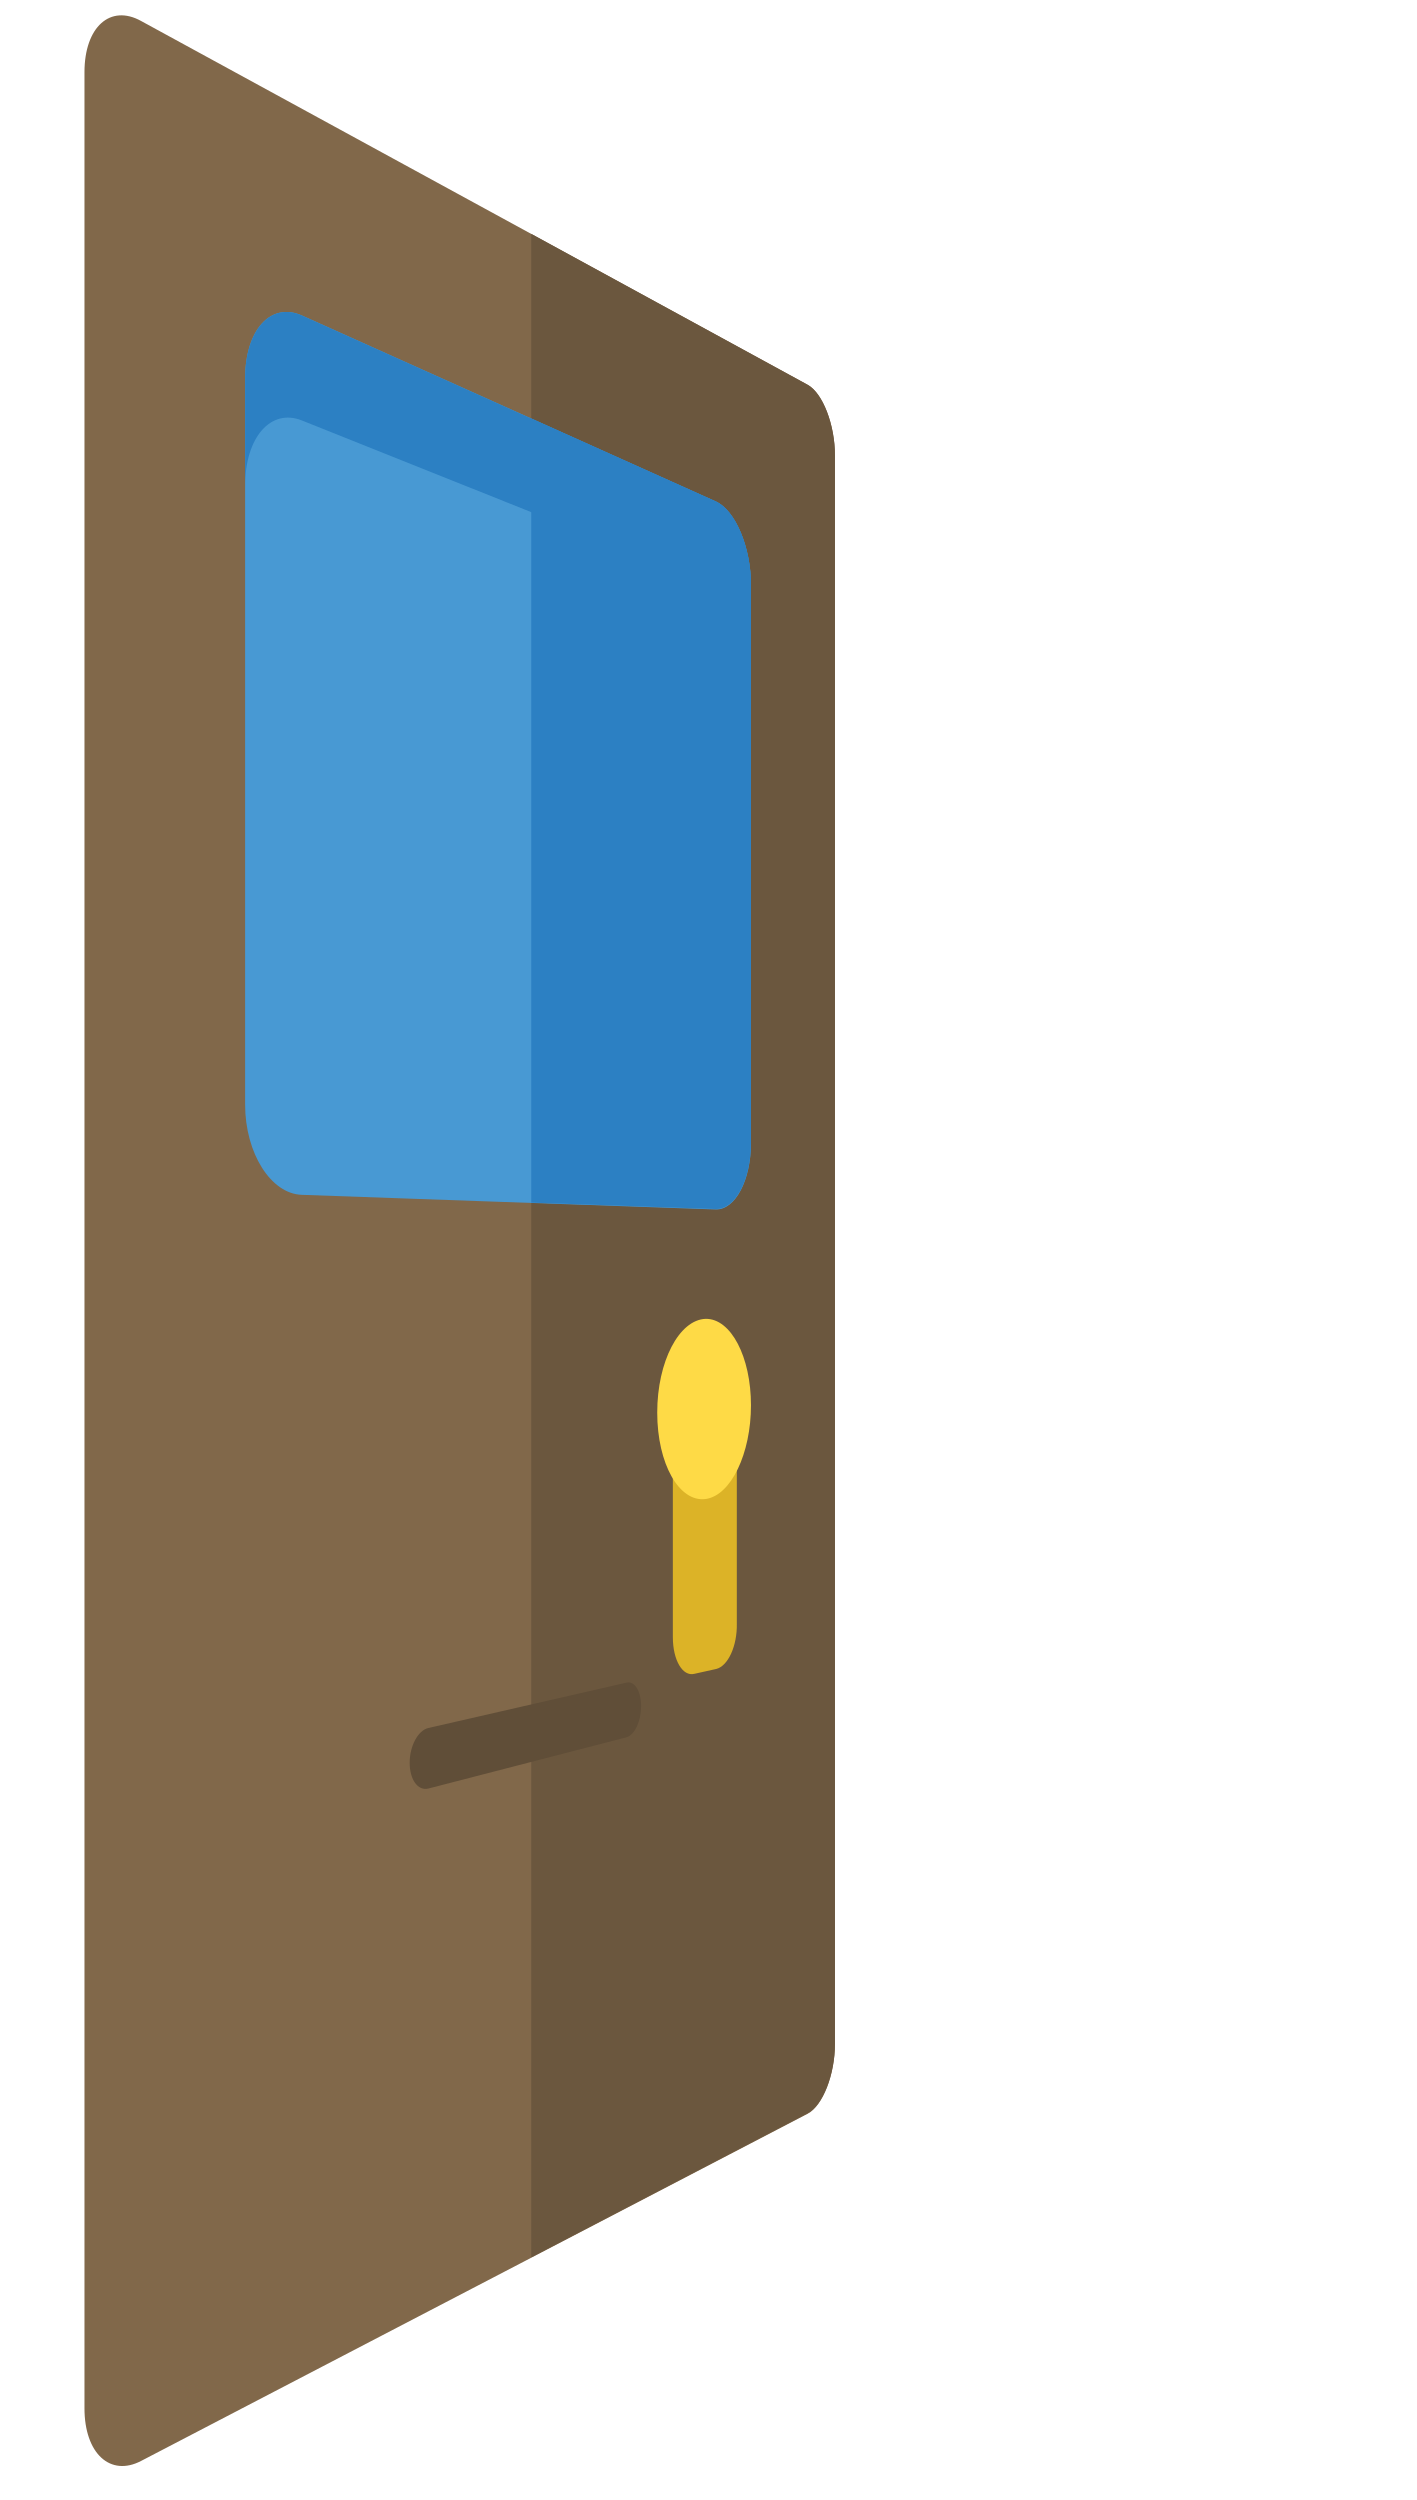
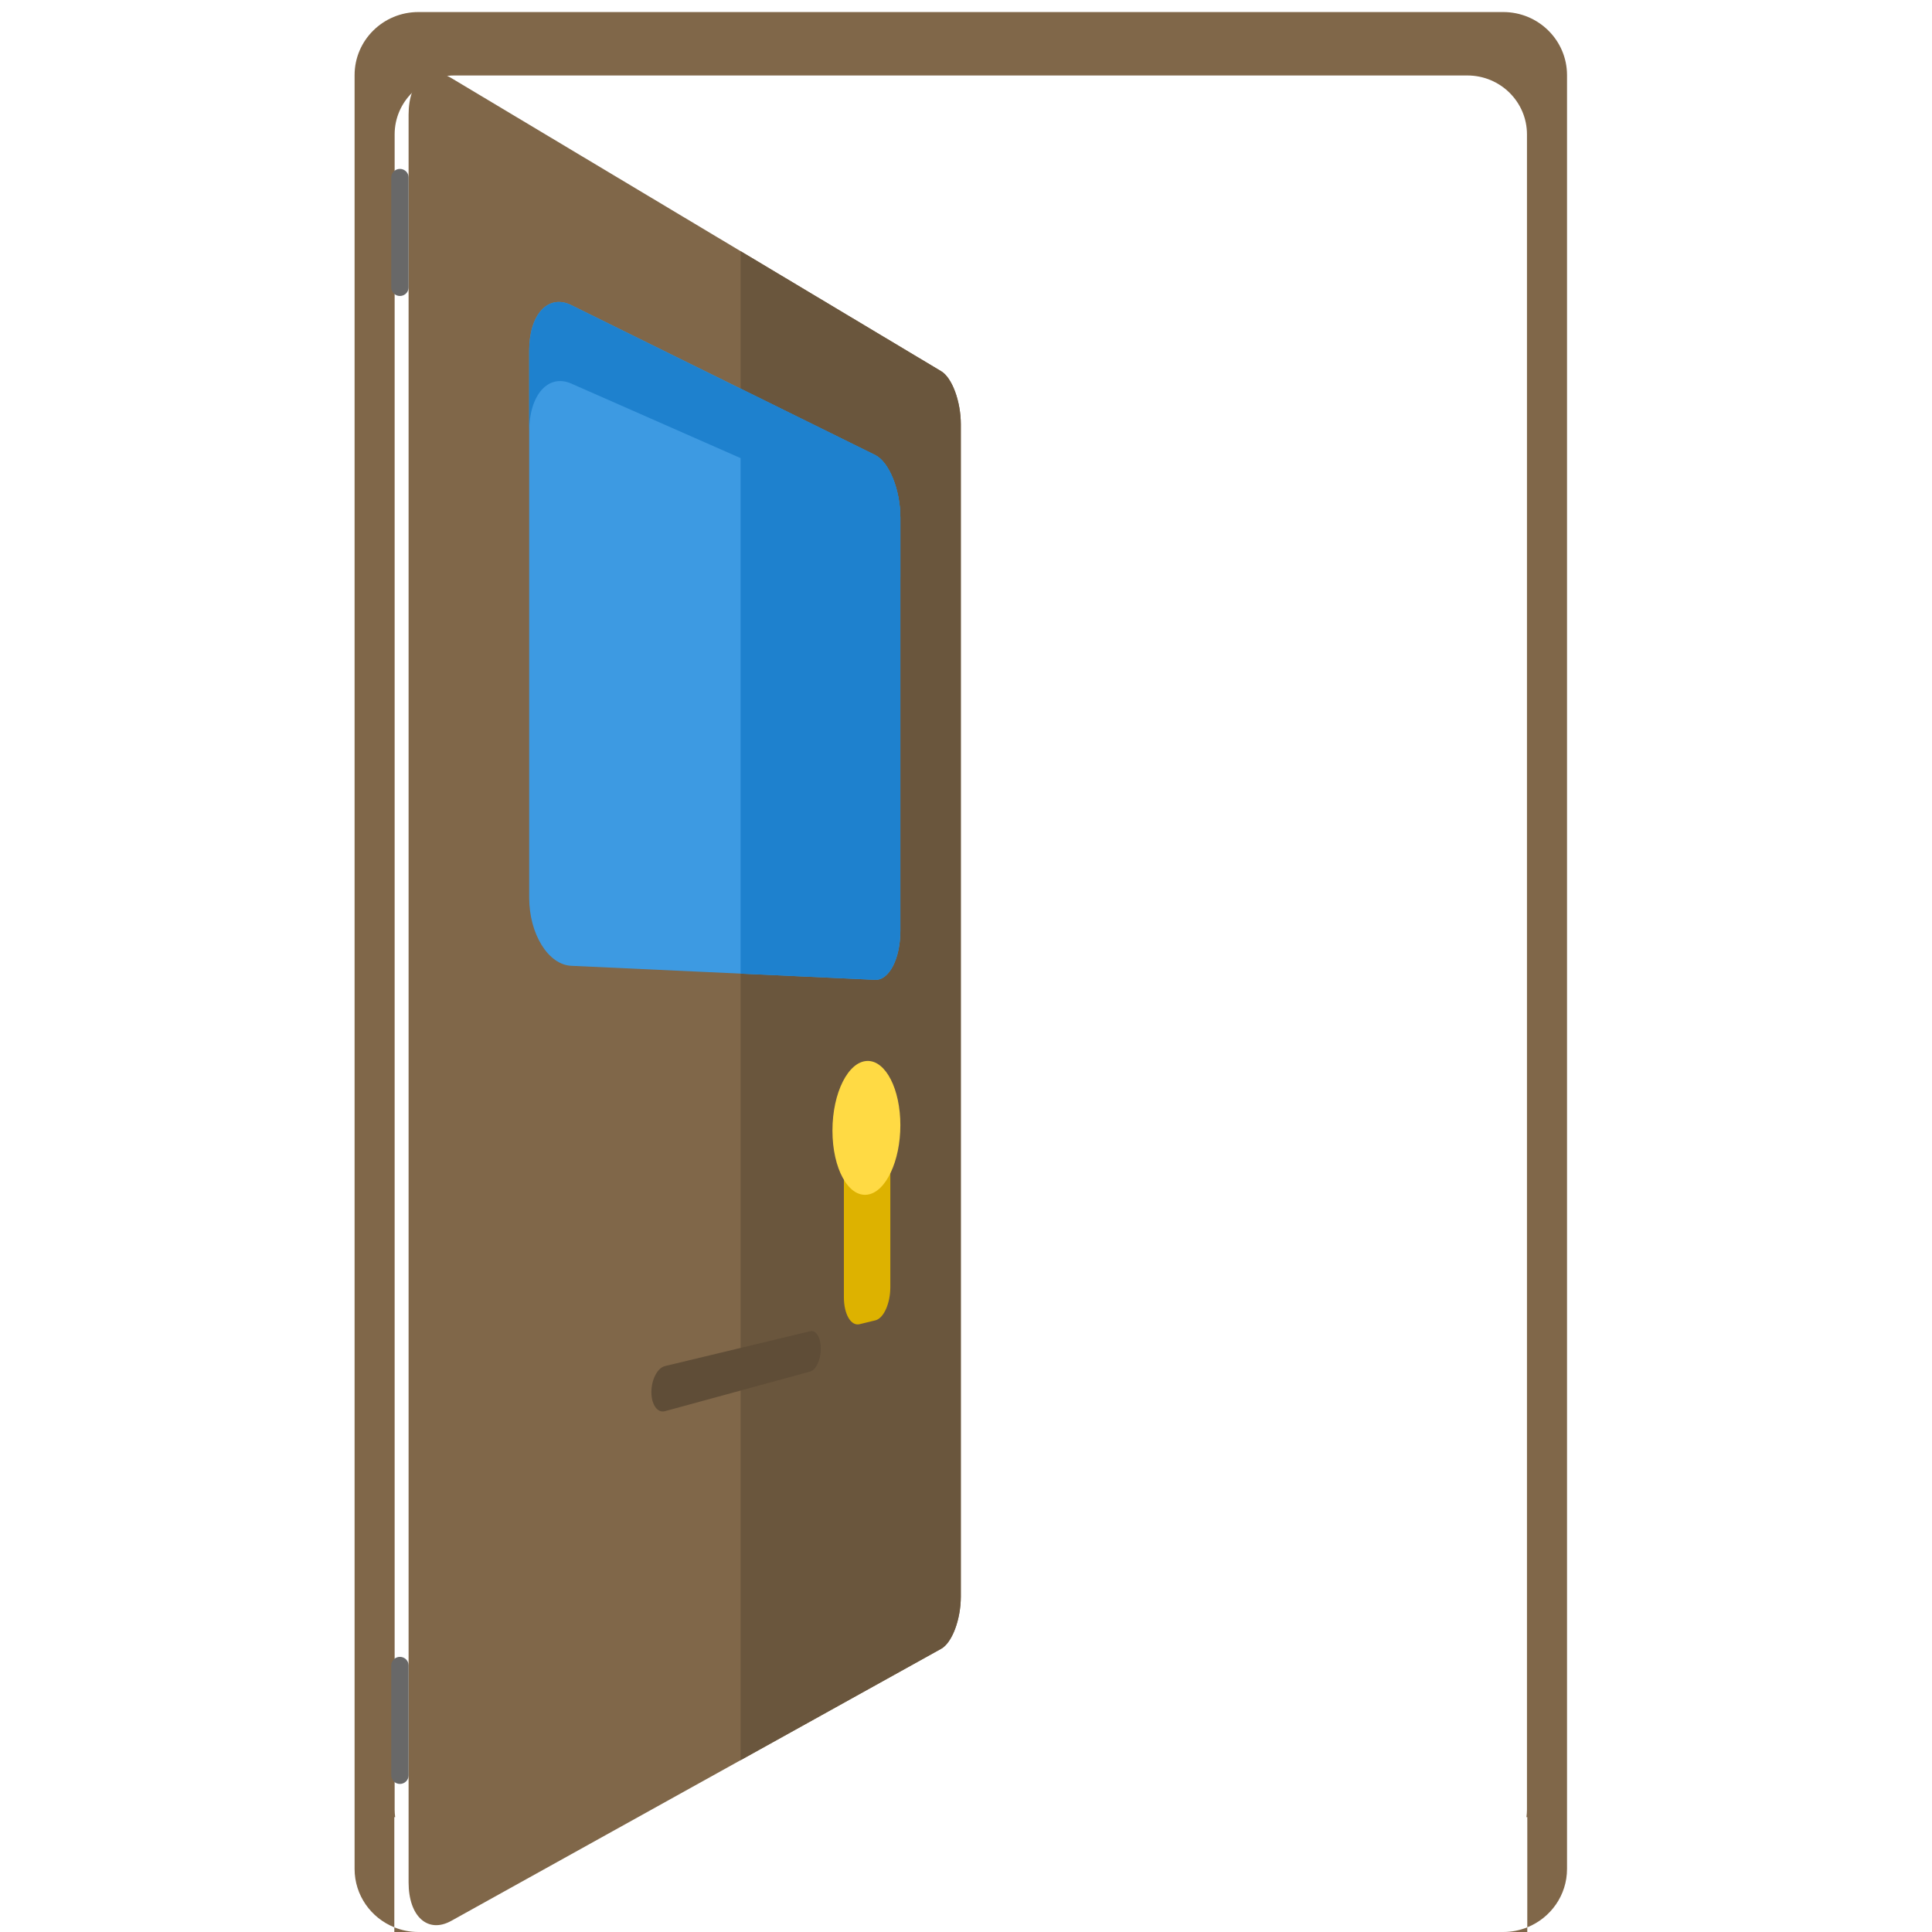
- <svg xmlns="http://www.w3.org/2000/svg" version="1.1" id="Livello_1" x="0px" y="0px" viewBox="0 0 290 512" style="enable-background:new 0 0 290 512;" xml:space="preserve">
-   <style type="text/css">
- 	.st0{fill:#81684A;}
- 	.st1{fill:#6B573E;}
- 	.st2{fill:#4899D3;}
- 	.st3{fill:#2C80C3;}
- 	.st4{fill:#604E38;}
- 	.st5{fill:#DCB327;}
- 	.st6{fill:#FEDA46;}
- </style>
-   <path class="st0" d="M165.4,78.8L28.9,4.3c-6.3-3.5-11.6,1.2-11.6,10.5v478.4c0,9.3,5.3,14.1,11.6,10.8l136.5-71.1  c3.1-1.6,5.6-8,5.6-14.3V93.3C171,87,168.5,80.5,165.4,78.8z" />
-   <path class="st1" d="M165.4,78.8l-56.6-30.9v414.4l56.6-29.5c3.1-1.6,5.6-8,5.6-14.3V93.3C171,87,168.5,80.5,165.4,78.8z" />
-   <path class="st2" d="M146.6,247.7l-84.8-3c-6.3-0.2-11.6-8.5-11.6-18.5V77.5c0-10,5.3-15.7,11.6-12.9l84.8,38.1  c4,1.8,7.2,9.4,7.2,17.1v114.3C153.8,241.7,150.6,247.8,146.6,247.7z" />
-   <g>
-     <path class="st3" d="M146.6,102.7L61.8,64.6c-6.3-2.8-11.6,2.9-11.6,12.9v22c0-10,5.3-15.9,11.6-13.4l84.8,33.9   c4,1.6,7.2,9.1,7.2,16.7v-16.9C153.8,112.1,150.6,104.5,146.6,102.7z" />
-     <path class="st3" d="M146.6,102.7l-37.8-17v160.6l37.8,1.3c4,0.1,7.2-6,7.2-13.6V119.8C153.8,112.1,150.6,104.5,146.6,102.7z" />
+ <svg xmlns="http://www.w3.org/2000/svg" version="1.1" x="0px" y="0px" viewBox="200.504 0 561.186 561.204" enable-background="new 303.504 0 561.186 561.204" xml:space="preserve">
+   <g id="Layer_1" display="none">
+     <path display="inline" fill="#806749" d="M636.474,0H323.525c-10.16,0-18.397,8.237-18.397,18.397v523.207   c0,10.159,8.237,18.396,18.397,18.396h312.949c10.16,0,18.397-8.237,18.397-18.396V18.397C654.871,8.237,646.635,0,636.474,0z" />
+     <path display="inline" fill="#6A563D" d="M636.474,0H480v560h156.476c10.159,0,18.396-8.237,18.396-18.396V18.397   C654.871,8.237,646.635,0,636.474,0z" />
+     <path display="inline" fill="#3D9AE2" d="M578.997,268.102H381.002c-11.707,0-21.197-9.49-21.197-21.197V72.213   c0-11.707,9.49-21.197,21.197-21.197h197.996c11.706,0,21.196,9.491,21.196,21.197v174.692   C600.194,258.612,590.704,268.102,578.997,268.102z" />
+     <g display="inline">
+       <path fill="#1E81CE" d="M578.997,51.016H381.002c-11.707,0-21.197,9.491-21.197,21.197v25.778c0-11.707,9.49-21.197,21.197-21.197    h197.996c11.706,0,21.196,9.49,21.196,21.197V72.213C600.194,60.506,590.704,51.016,578.997,51.016z" />
+       <path fill="#1E81CE" d="M578.997,51.016H480v217.086h98.997c11.707,0,21.197-9.49,21.197-21.197V72.213    C600.194,60.506,590.704,51.016,578.997,51.016z" />
+     </g>
+     <path display="inline" fill="#5F4D37" d="M528.528,422.831h-95.776c-4.367,0-7.907-3.541-7.907-7.908l0,0   c0-4.367,3.54-7.908,7.907-7.908h95.776c4.367,0,7.908,3.541,7.908,7.908l0,0C536.437,419.29,532.896,422.831,528.528,422.831z" />
+     <path display="inline" fill="#DDB200" d="M579.27,408.992h-12.803c-6.851,0-12.403-5.554-12.403-12.402v-64.418   c0-6.851,5.553-12.403,12.403-12.403h12.803c6.851,0,12.403,5.553,12.403,12.403v64.418   C591.673,403.438,586.12,408.992,579.27,408.992z" />
+     <circle display="inline" fill="#FFDA44" cx="572.714" cy="329.064" r="27.474" />
  </g>
-   <path class="st4" d="M128.3,355.8l-40.6,10.5c-2.1,0.5-3.8-1.8-3.8-5.3l0,0c0-3.4,1.7-6.6,3.8-7.1l40.6-9.3c1.7-0.4,3,1.8,3,4.8l0,0  C131.3,352.5,130,355.3,128.3,355.8z" />
-   <path class="st5" d="M146.7,341.8l-4.5,1c-2.4,0.6-4.4-2.8-4.4-7.5v-44.1c0-4.7,2-8.6,4.4-8.8l4.5-0.3c2.3-0.1,4.2,3.4,4.2,7.9v42.5  C151,337.1,149.1,341.2,146.7,341.8z" />
-   <path class="st6" d="M144.5,270.1c5.2-0.1,9.3,7.8,9.3,17.7s-4.1,18.5-9.3,19.2c-5.4,0.7-9.9-7.2-9.9-17.7S139.1,270.3,144.5,270.1z  " />
+   <g id="Livello_2">
+     <g id="Livello_2_1_">
+       <path fill="#806749" d="M473.9,107.833L331.581,22.66c-6.76-4.046-12.389,0.668-12.389,10.639v513.495    c0,9.972,5.629,14.928,12.389,11.174L473.9,478.93c3.17-1.761,5.697-8.526,5.697-15.139V123.219    C479.597,116.605,477.07,109.732,473.9,107.833z" />
+       <path fill="#6A563D" d="M473.9,107.833l-58.266-34.872V511.29l58.267-32.359c3.169-1.762,5.696-8.527,5.696-15.14V123.219    C479.597,116.605,477.07,109.732,473.9,107.833z" />
+       <path fill="#3D9AE2" d="M454.697,284.612l-88.247-4.065c-6.67-0.308-12.231-9.191-12.231-19.836V101.869    c0-10.645,5.56-16.53,12.231-13.239l88.248,43.538c4.094,2.02,7.342,10.143,7.342,18.187v120.032    C462.04,278.431,458.792,284.802,454.697,284.612z" />
+       <g>
+         <path fill="#1E81CE" d="M454.697,132.167L366.452,88.63c-6.67-3.29-12.231,2.595-12.231,13.239v23.439     c0-10.645,5.56-16.826,12.231-13.889l88.248,38.851c4.093,1.802,7.342,9.752,7.342,17.796v-17.712     C462.04,142.311,458.792,134.187,454.697,132.167z" />
+         <path fill="#1E81CE" d="M454.697,132.167l-39.065-19.272v169.919l39.065,1.799c4.095,0.189,7.343-6.182,7.343-14.225V150.354     C462.04,142.311,458.792,134.187,454.697,132.167z" />
+       </g>
+       <path fill="#5F4D37" d="M435.842,398.41l-42.192,11.509c-2.162,0.59-3.931-1.888-3.931-5.541l0,0c0-3.651,1.77-7.035,3.931-7.556    l42.192-10.133c1.713-0.411,3.091,1.86,3.091,5.068l0,0C438.933,394.967,437.555,397.943,435.842,398.41z" />
+       <path fill="#DDB200" d="M454.793,383.527l-4.591,1.12c-2.508,0.613-4.567-2.887-4.567-7.825v-46.438    c0-4.938,2.059-9.066,4.567-9.218l4.591-0.276c2.407-0.146,4.333,3.587,4.333,8.335v44.647    C459.127,378.619,457.2,382.939,454.793,383.527z" />
+       <path fill="#FFDA44" d="M452.459,308.182c5.356-0.123,9.58,8.231,9.58,18.657s-4.222,19.452-9.58,20.182    c-5.53,0.753-10.146-7.569-10.146-18.61C442.313,317.365,446.929,308.307,452.459,308.182z" />
+       <g>
+         <path fill="#806749" d="M637.163,3.5H322.03c-10.231,0-18.526,8.203-18.526,18.322v521.062c0,7.673,4.775,14.236,11.543,16.962     v-32.004h0.246c-0.092-0.714-0.154-1.435-0.154-2.173V39.036c0-9.45,7.747-17.112,17.302-17.112h294.31     c9.557,0,17.304,7.662,17.304,17.112V525.67c0,0.737-0.063,1.459-0.154,2.173h0.246v32.005     c6.769-2.728,11.543-9.291,11.543-16.963V21.822C655.688,11.703,647.395,3.5,637.163,3.5z" />
+         <path fill="#806749" d="M644.146,561.204v-1.358c-2.157,0.871-4.512,1.358-6.984,1.358H644.146z" />
+         <path fill="#806749" d="M322.03,561.204c-2.473,0-4.827-0.487-6.982-1.358v1.358H322.03z" />
+       </g>
+       <path fill="#686868" d="M319.191,83.485c0,1.375-1.127,2.489-2.518,2.489l0,0c-1.391,0-2.518-1.114-2.518-2.489V51.552    c0-1.375,1.126-2.49,2.518-2.49l0,0c1.39,0,2.518,1.114,2.518,2.49V83.485z" />
+       <path fill="#686868" d="M319.191,515.704c0,1.376-1.127,2.49-2.518,2.49l0,0c-1.391,0-2.518-1.114-2.518-2.49v-31.932    c0-1.375,1.126-2.489,2.518-2.489l0,0c1.39,0,2.518,1.114,2.518,2.489V515.704z" />
+     </g>
+   </g>
</svg>
